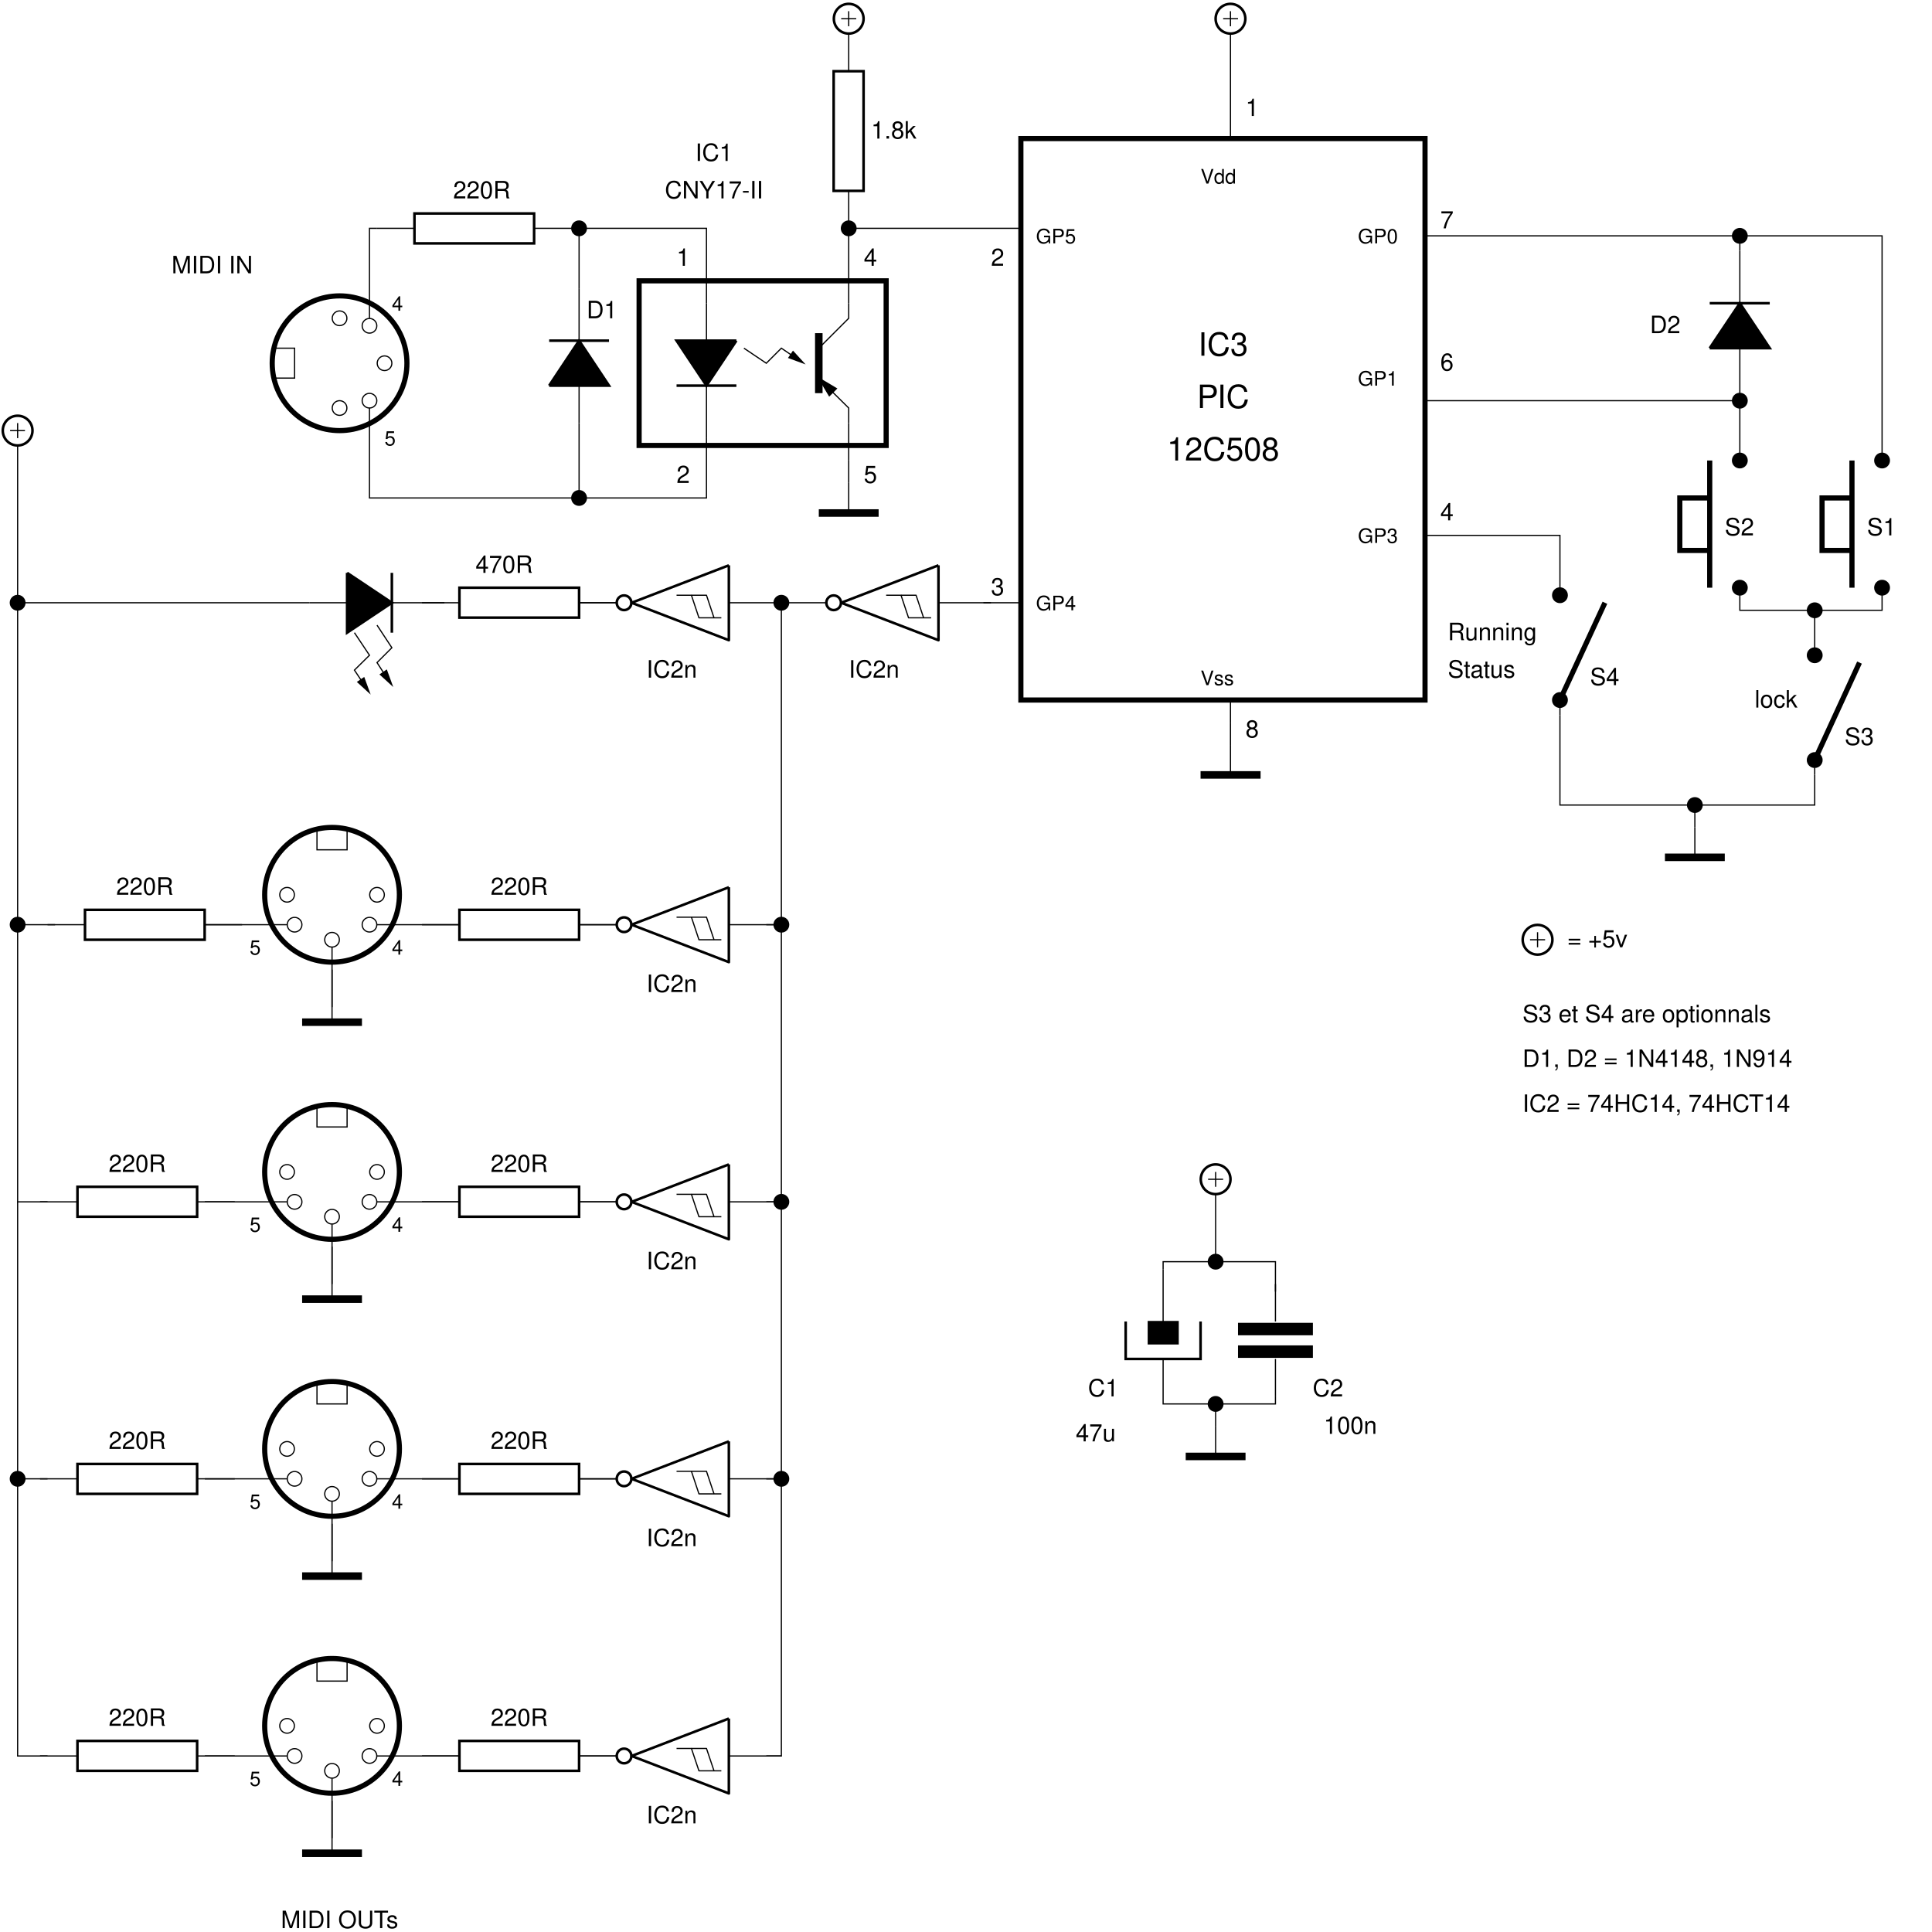
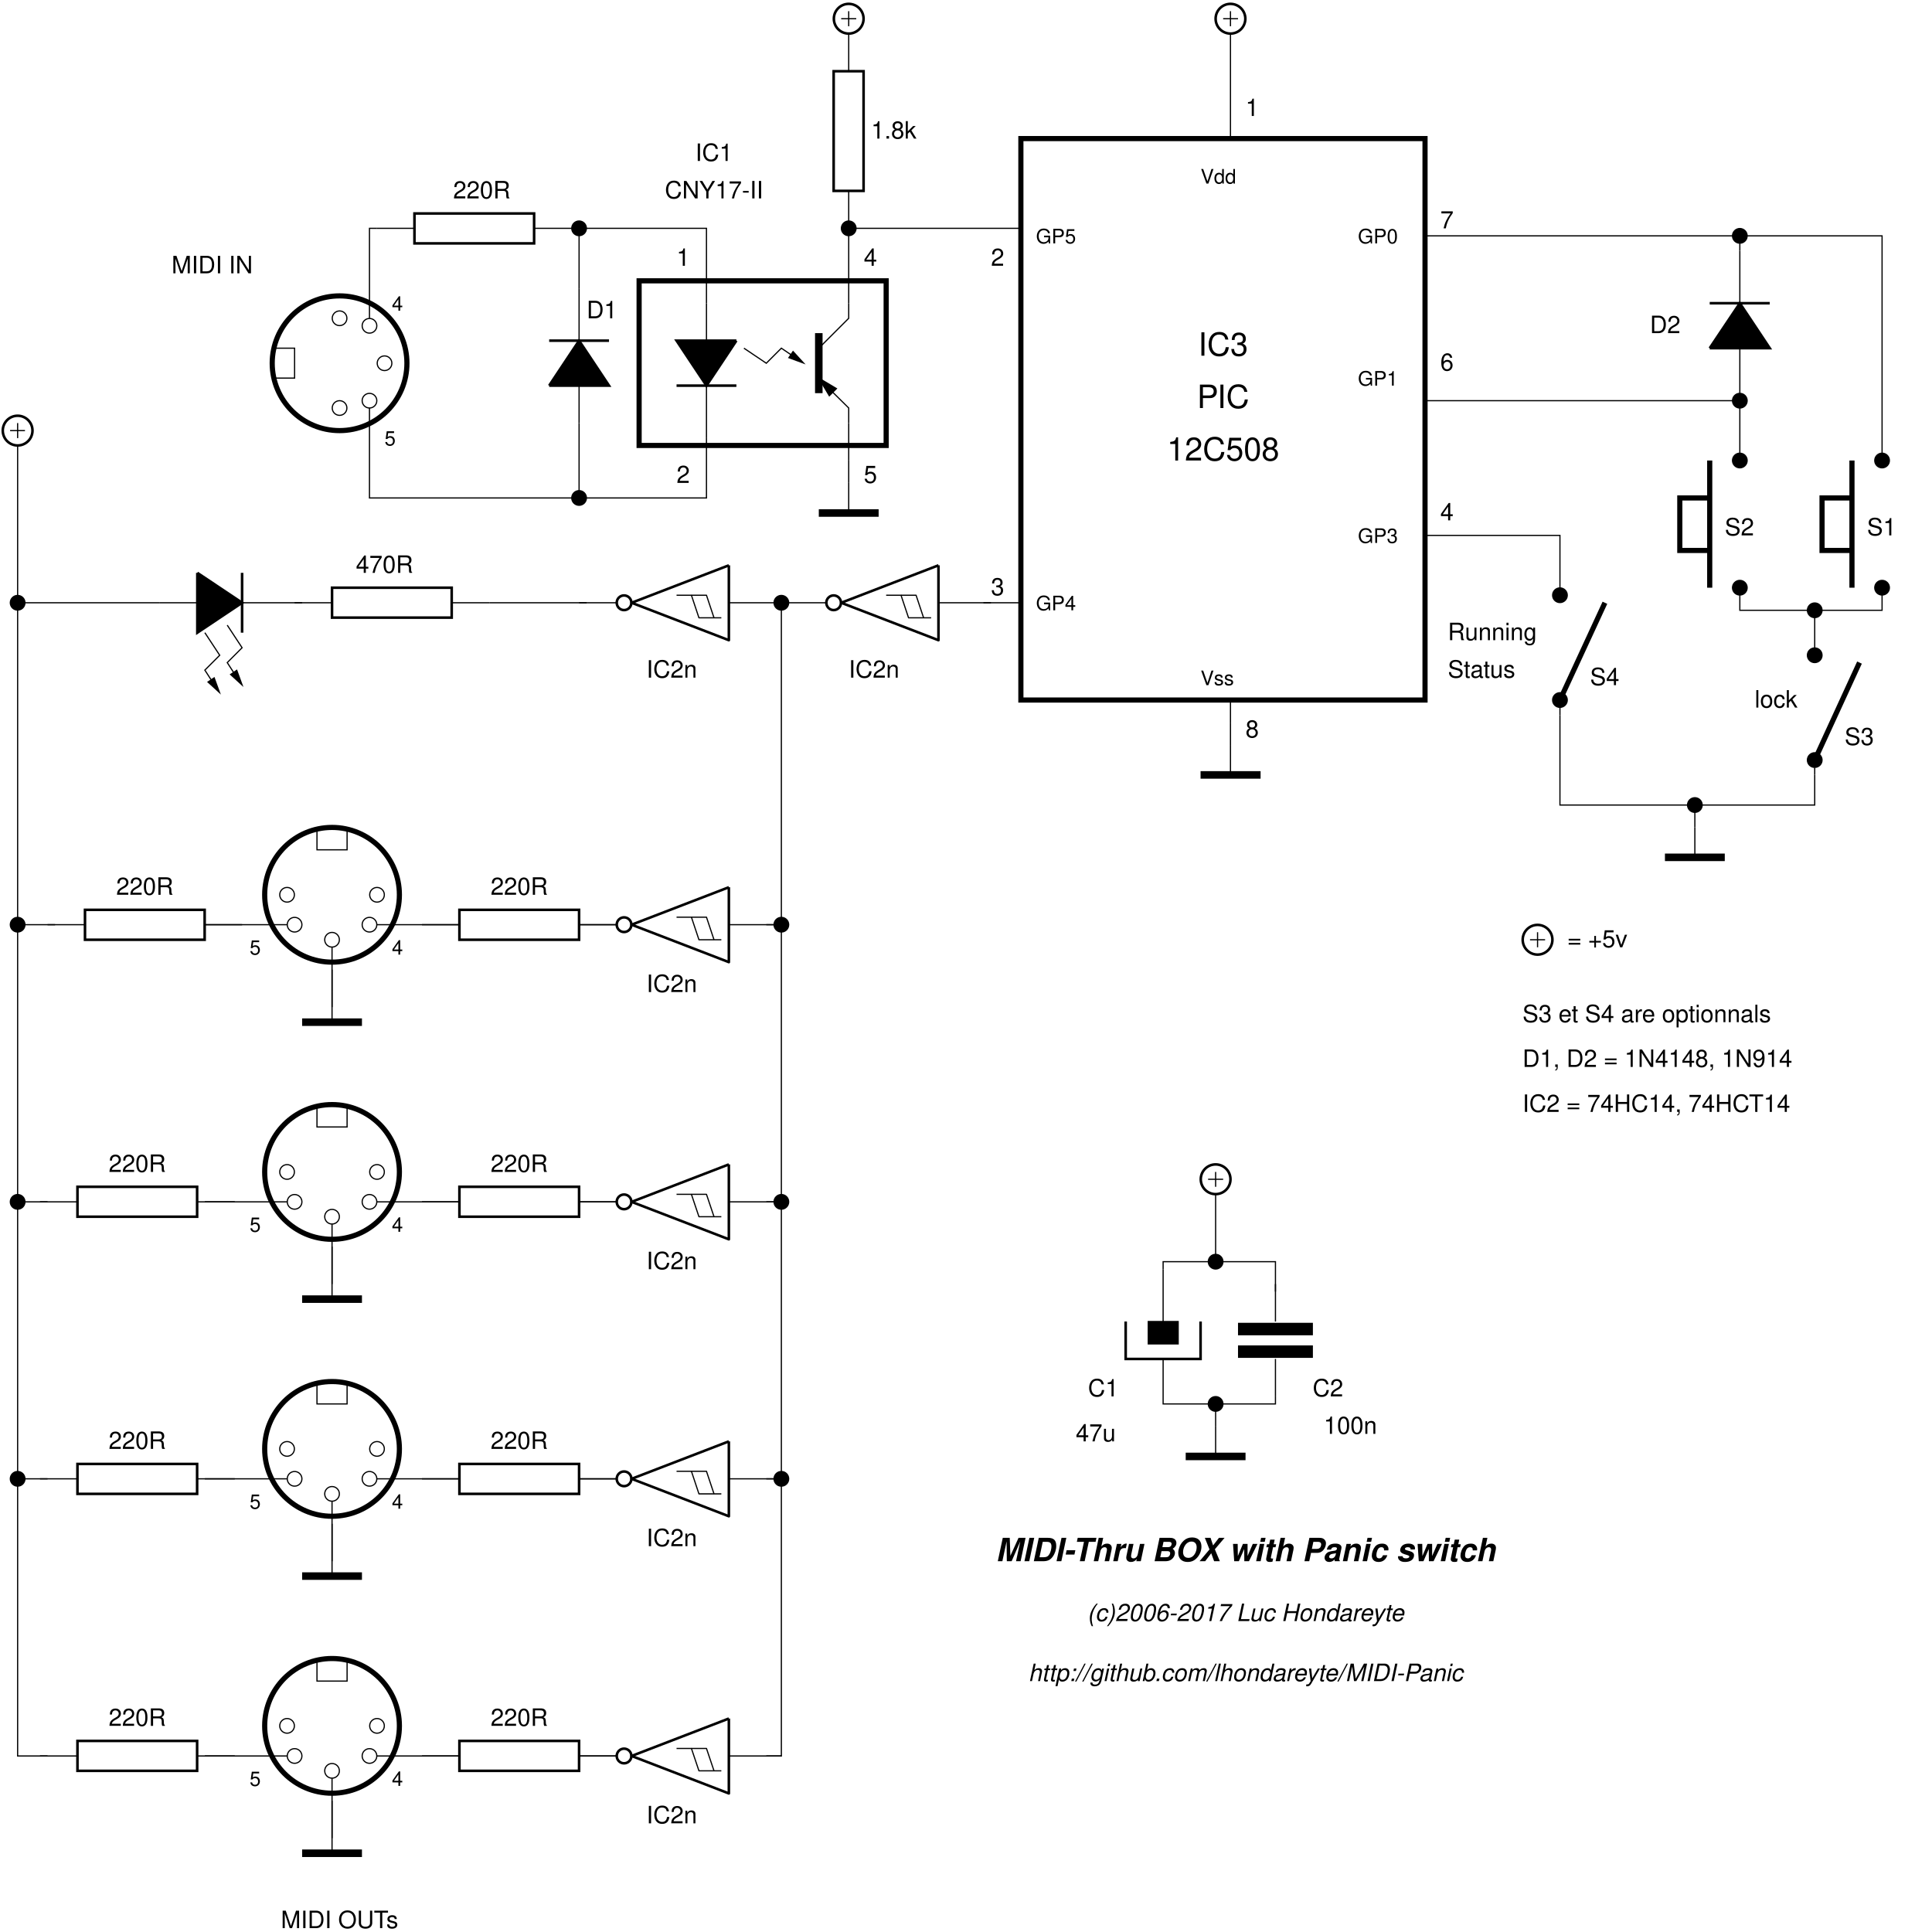
<svg xmlns="http://www.w3.org/2000/svg" width="8.1in" height="8.1in" viewBox="440 2029 9752 9737">
  <g style="stroke-width:.025in; fill:none">
-     <text xml:space="preserve" x="7256" y="9259" fill="#000000" font-family="Helvetica" font-style="normal" font-weight="normal" font-size="121" text-anchor="middle">100n</text>
+     <text xml:space="preserve" x="6727" y="10507" fill="#000000" font-family="Helvetica" font-style="italic" font-weight="normal" font-size="121" text-anchor="middle">http://github.com/lhondareyte/MIDI-Panic</text>
    <polyline points="6500,5933 6803,5933 " style="stroke:#000000;stroke-width:38; stroke-linejoin:miter; stroke-linecap:butt; " />
    <polyline points="6651,5669 6651,5782 " style="stroke:#000000;stroke-width:6; stroke-linejoin:miter; stroke-linecap:butt; " />
    <circle cx="9222" cy="4044" r="37" style="fill:#000000;stroke:#000000;stroke-width:6;" />
    <circle cx="9222" cy="3212" r="37" style="fill:#000000;stroke:#000000;stroke-width:6;" />
    <circle cx="9600" cy="5102" r="37" style="fill:#000000;stroke:#000000;stroke-width:6;" />
    <circle cx="8314" cy="5555" r="37" style="fill:#000000;stroke:#000000;stroke-width:6;" />
    <circle cx="8314" cy="5026" r="37" style="fill:#000000;stroke:#000000;stroke-width:6;" />
    <text xml:space="preserve" x="7748" y="5442" fill="#000000" font-family="Helvetica" font-style="normal" font-weight="normal" font-size="121" text-anchor="start">Status</text>
    <text xml:space="preserve" x="7748" y="5253" fill="#000000" font-family="Helvetica" font-style="normal" font-weight="normal" font-size="121" text-anchor="start">Running</text>
    <polyline points="8995,6349 8995,6198 " style="stroke:#000000;stroke-width:6; stroke-linejoin:miter; stroke-linecap:butt; " />
    <polyline points="8844,6349 9146,6349 " style="stroke:#000000;stroke-width:38; stroke-linejoin:miter; stroke-linecap:butt; " />
    <polyline points="8995,6085 8995,6198 " style="stroke:#000000;stroke-width:6; stroke-linejoin:miter; stroke-linecap:butt; " />
    <circle cx="8995" cy="6085" r="37" style="fill:#000000;stroke:#000000;stroke-width:6;" />
    <polyline points="9222,3288 9222,3590 " style="stroke:#000000;stroke-width:6; stroke-linejoin:miter; stroke-linecap:butt; " />
    <polyline points="9222,3666 9222,3968 " style="stroke:#000000;stroke-width:6; stroke-linejoin:miter; stroke-linecap:butt; " />
    <polyline points="9070,3552 9373,3552 " style="stroke:#000000;stroke-width:13; stroke-linejoin:miter; stroke-linecap:butt; " />
    <polyline points="9070,3779 9373,3779 9222,3552 9070,3779 " style="stroke:#000000;stroke-width:13; stroke-linejoin:miter; stroke-linecap:butt; fill:#000000; " />
    <circle cx="9222" cy="4346" r="37" style="fill:#000000;stroke:#000000;stroke-width:6;" />
    <circle cx="9222" cy="4988" r="37" style="fill:#000000;stroke:#000000;stroke-width:6;" />
    <circle cx="9940" cy="4988" r="37" style="fill:#000000;stroke:#000000;stroke-width:6;" />
    <circle cx="9940" cy="4346" r="37" style="fill:#000000;stroke:#000000;stroke-width:6;" />
    <circle cx="9600" cy="5858" r="37" style="fill:#000000;stroke:#000000;stroke-width:6;" />
    <circle cx="9600" cy="5329" r="37" style="fill:#000000;stroke:#000000;stroke-width:6;" />
    <circle cx="6651" cy="2116" r="75" style="stroke:#000000;stroke-width:13;" />
    <polyline points="6614,2116 6689,2116 " style="stroke:#000000;stroke-width:6; stroke-linejoin:miter; stroke-linecap:butt; " />
    <polyline points="6651,2154 6651,2078 " style="stroke:#000000;stroke-width:6; stroke-linejoin:miter; stroke-linecap:butt; " />
    <circle cx="4384" cy="5064" r="37" style="fill:#000000;stroke:#000000;stroke-width:6;" />
    <circle cx="8201" cy="6765" r="75" style="stroke:#000000;stroke-width:13;" />
    <polyline points="8163,6765 8239,6765 " style="stroke:#000000;stroke-width:6; stroke-linejoin:miter; stroke-linecap:butt; " />
    <polyline points="8201,6803 8201,6727 " style="stroke:#000000;stroke-width:6; stroke-linejoin:miter; stroke-linecap:butt; " />
    <text xml:space="preserve" x="8352" y="6803" fill="#000000" font-family="Helvetica" font-style="normal" font-weight="normal" font-size="121" text-anchor="start">= +5v</text>
    <circle cx="4648" cy="5064" r="37" style="stroke:#000000;stroke-width:13;" />
    <polyline points="5177,5064 5442,5064 " style="stroke:#000000;stroke-width:6; stroke-linejoin:miter; stroke-linecap:butt; " />
    <polyline points="5177,4875 5177,5253 4686,5064 5177,4875 " style="stroke:#000000;stroke-width:13; stroke-linejoin:round; stroke-linecap:butt; " />
    <polyline points="4611,5064 4422,5064 " style="stroke:#000000;stroke-width:6; stroke-linejoin:miter; stroke-linecap:butt; " />
    <polyline points="5140,5140 5026,5140 4988,5026 4913,5026 " style="stroke:#000000;stroke-width:6; stroke-linejoin:round; stroke-linecap:butt; " />
    <polyline points="5102,5140 5064,5026 4988,5026 " style="stroke:#000000;stroke-width:6; stroke-linejoin:round; stroke-linecap:butt; " />
-     <polyline points="2683,5064 2381,5064 " style="stroke:#000000;stroke-width:6; stroke-linejoin:miter; stroke-linecap:butt; " />
-     <polyline points="2305,5064 2003,5064 " style="stroke:#000000;stroke-width:6; stroke-linejoin:miter; stroke-linecap:butt; " />
-     <polyline points="2418,4913 2418,5215 " style="stroke:#000000;stroke-width:13; stroke-linejoin:miter; stroke-linecap:butt; " />
-     <polyline points="2192,4913 2192,5215 2418,5064 2192,4913 " style="stroke:#000000;stroke-width:13; stroke-linejoin:miter; stroke-linecap:butt; fill:#000000; " />
-     <polyline points="2343,5177 2418,5291 2343,5366 2376,5417 " style="stroke:#000000;stroke-width:6; stroke-linejoin:miter; stroke-linecap:butt; " />
-     <polygon points="2360 5426 2418 5479 2391 5405 2360 5426  " style="stroke:#000000;stroke-width:6;stroke-miterlimit:8; fill:#000000;" />
-     <polyline points="2229,5215 2305,5329 2229,5404 2263,5455 " style="stroke:#000000;stroke-width:6; stroke-linejoin:miter; stroke-linecap:butt; " />
-     <polygon points="2246 5464 2304 5517 2277 5443 2246 5464  " style="stroke:#000000;stroke-width:6;stroke-miterlimit:8; fill:#000000;" />
    <circle cx="3590" cy="5064" r="37" style="stroke:#000000;stroke-width:13;" />
    <polyline points="4119,5064 4384,5064 " style="stroke:#000000;stroke-width:6; stroke-linejoin:miter; stroke-linecap:butt; " />
    <polyline points="4119,4875 4119,5253 3628,5064 4119,4875 " style="stroke:#000000;stroke-width:13; stroke-linejoin:round; stroke-linecap:butt; " />
    <polyline points="3552,5064 3363,5064 " style="stroke:#000000;stroke-width:6; stroke-linejoin:miter; stroke-linecap:butt; " />
    <polyline points="4081,5140 3968,5140 3930,5026 3855,5026 " style="stroke:#000000;stroke-width:6; stroke-linejoin:round; stroke-linecap:butt; " />
    <polyline points="4044,5140 4006,5026 3930,5026 " style="stroke:#000000;stroke-width:6; stroke-linejoin:round; stroke-linecap:butt; " />
-     <rect x="2759" y="4988" width="604" height="151" rx="0" style="stroke:#000000;stroke-width:13; stroke-linejoin:miter; stroke-linecap:butt; " />
-     <polyline points="2759,5064 2570,5064 " style="stroke:#000000;stroke-width:6; stroke-linejoin:miter; stroke-linecap:butt; " />
-     <polyline points="3552,5064 3363,5064 " style="stroke:#000000;stroke-width:6; stroke-linejoin:miter; stroke-linecap:butt; " />
    <rect x="2759" y="6614" width="604" height="151" rx="0" style="stroke:#000000;stroke-width:13; stroke-linejoin:miter; stroke-linecap:butt; " />
    <polyline points="2759,6689 2570,6689 " style="stroke:#000000;stroke-width:6; stroke-linejoin:miter; stroke-linecap:butt; " />
    <polyline points="3552,6689 3363,6689 " style="stroke:#000000;stroke-width:6; stroke-linejoin:miter; stroke-linecap:butt; " />
    <text xml:space="preserve" x="3061" y="6538" fill="#000000" font-family="Helvetica" font-style="normal" font-weight="normal" font-size="121" text-anchor="middle">220R</text>
    <circle cx="2116" cy="6538" r="340" style="stroke:#000000;stroke-width:26;" />
    <circle cx="2116" cy="6765" r="37" style="stroke:#000000;stroke-width:6;" />
    <circle cx="1889" cy="6538" r="37" style="stroke:#000000;stroke-width:6;" />
    <circle cx="2343" cy="6538" r="37" style="stroke:#000000;stroke-width:6;" />
    <circle cx="2305" cy="6689" r="37" style="stroke:#000000;stroke-width:6;" />
    <circle cx="1927" cy="6689" r="37" style="stroke:#000000;stroke-width:6;" />
    <polyline points="2192,6198 2192,6311 2040,6311 2040,6198 " style="stroke:#000000;stroke-width:6; stroke-linejoin:miter; stroke-linecap:butt; " />
    <polyline points="1889,6689 1474,6689 " style="stroke:#000000;stroke-width:6; stroke-linejoin:miter; stroke-linecap:butt; " />
    <polyline points="2116,7105 2116,6803 " style="stroke:#000000;stroke-width:6; stroke-linejoin:miter; stroke-linecap:butt; " />
    <polyline points="2759,6689 2343,6689 " style="stroke:#000000;stroke-width:6; stroke-linejoin:miter; stroke-linecap:butt; " />
    <text xml:space="preserve" x="2418" y="6840" fill="#000000" font-family="Helvetica" font-style="normal" font-weight="normal" font-size="101" text-anchor="start">4</text>
    <text xml:space="preserve" x="1700" y="6840" fill="#000000" font-family="Helvetica" font-style="normal" font-weight="normal" font-size="101" text-anchor="start">5</text>
    <circle cx="3590" cy="6689" r="37" style="stroke:#000000;stroke-width:13;" />
    <polyline points="4119,6689 4384,6689 " style="stroke:#000000;stroke-width:6; stroke-linejoin:miter; stroke-linecap:butt; " />
    <polyline points="4119,6500 4119,6878 3628,6689 4119,6500 " style="stroke:#000000;stroke-width:13; stroke-linejoin:round; stroke-linecap:butt; " />
    <polyline points="3552,6689 3363,6689 " style="stroke:#000000;stroke-width:6; stroke-linejoin:miter; stroke-linecap:butt; " />
    <polyline points="4081,6765 3968,6765 3930,6651 3855,6651 " style="stroke:#000000;stroke-width:6; stroke-linejoin:round; stroke-linecap:butt; " />
    <polyline points="4044,6765 4006,6651 3930,6651 " style="stroke:#000000;stroke-width:6; stroke-linejoin:round; stroke-linecap:butt; " />
    <polyline points="2116,7181 2116,7029 " style="stroke:#000000;stroke-width:6; stroke-linejoin:miter; stroke-linecap:butt; " />
    <polyline points="1965,7181 2267,7181 " style="stroke:#000000;stroke-width:38; stroke-linejoin:miter; stroke-linecap:butt; " />
    <polyline points="2116,6916 2116,7029 " style="stroke:#000000;stroke-width:6; stroke-linejoin:miter; stroke-linecap:butt; " />
    <rect x="2759" y="8012" width="604" height="151" rx="0" style="stroke:#000000;stroke-width:13; stroke-linejoin:miter; stroke-linecap:butt; " />
    <polyline points="2759,8088 2570,8088 " style="stroke:#000000;stroke-width:6; stroke-linejoin:miter; stroke-linecap:butt; " />
    <polyline points="3552,8088 3363,8088 " style="stroke:#000000;stroke-width:6; stroke-linejoin:miter; stroke-linecap:butt; " />
    <text xml:space="preserve" x="3061" y="7937" fill="#000000" font-family="Helvetica" font-style="normal" font-weight="normal" font-size="121" text-anchor="middle">220R</text>
    <circle cx="2116" cy="7937" r="340" style="stroke:#000000;stroke-width:26;" />
    <circle cx="2116" cy="8163" r="37" style="stroke:#000000;stroke-width:6;" />
    <circle cx="1889" cy="7937" r="37" style="stroke:#000000;stroke-width:6;" />
    <circle cx="2343" cy="7937" r="37" style="stroke:#000000;stroke-width:6;" />
    <circle cx="2305" cy="8088" r="37" style="stroke:#000000;stroke-width:6;" />
    <circle cx="1927" cy="8088" r="37" style="stroke:#000000;stroke-width:6;" />
    <polyline points="2192,7596 2192,7710 2040,7710 2040,7596 " style="stroke:#000000;stroke-width:6; stroke-linejoin:miter; stroke-linecap:butt; " />
    <polyline points="1889,8088 1474,8088 " style="stroke:#000000;stroke-width:6; stroke-linejoin:miter; stroke-linecap:butt; " />
    <polyline points="2116,8503 2116,8201 " style="stroke:#000000;stroke-width:6; stroke-linejoin:miter; stroke-linecap:butt; " />
    <polyline points="2759,8088 2343,8088 " style="stroke:#000000;stroke-width:6; stroke-linejoin:miter; stroke-linecap:butt; " />
    <text xml:space="preserve" x="2418" y="8239" fill="#000000" font-family="Helvetica" font-style="normal" font-weight="normal" font-size="101" text-anchor="start">4</text>
    <text xml:space="preserve" x="1700" y="8239" fill="#000000" font-family="Helvetica" font-style="normal" font-weight="normal" font-size="101" text-anchor="start">5</text>
    <circle cx="3590" cy="8088" r="37" style="stroke:#000000;stroke-width:13;" />
    <polyline points="4119,8088 4384,8088 " style="stroke:#000000;stroke-width:6; stroke-linejoin:miter; stroke-linecap:butt; " />
    <polyline points="4119,7899 4119,8277 3628,8088 4119,7899 " style="stroke:#000000;stroke-width:13; stroke-linejoin:round; stroke-linecap:butt; " />
    <polyline points="3552,8088 3363,8088 " style="stroke:#000000;stroke-width:6; stroke-linejoin:miter; stroke-linecap:butt; " />
    <polyline points="4081,8163 3968,8163 3930,8050 3855,8050 " style="stroke:#000000;stroke-width:6; stroke-linejoin:round; stroke-linecap:butt; " />
    <polyline points="4044,8163 4006,8050 3930,8050 " style="stroke:#000000;stroke-width:6; stroke-linejoin:round; stroke-linecap:butt; " />
    <polyline points="2116,8579 2116,8428 " style="stroke:#000000;stroke-width:6; stroke-linejoin:miter; stroke-linecap:butt; " />
    <polyline points="1965,8579 2267,8579 " style="stroke:#000000;stroke-width:38; stroke-linejoin:miter; stroke-linecap:butt; " />
    <polyline points="2116,8314 2116,8428 " style="stroke:#000000;stroke-width:6; stroke-linejoin:miter; stroke-linecap:butt; " />
    <rect x="2759" y="9411" width="604" height="151" rx="0" style="stroke:#000000;stroke-width:13; stroke-linejoin:miter; stroke-linecap:butt; " />
    <polyline points="2759,9486 2570,9486 " style="stroke:#000000;stroke-width:6; stroke-linejoin:miter; stroke-linecap:butt; " />
    <polyline points="3552,9486 3363,9486 " style="stroke:#000000;stroke-width:6; stroke-linejoin:miter; stroke-linecap:butt; " />
    <text xml:space="preserve" x="3061" y="9335" fill="#000000" font-family="Helvetica" font-style="normal" font-weight="normal" font-size="121" text-anchor="middle">220R</text>
    <circle cx="2116" cy="9335" r="340" style="stroke:#000000;stroke-width:26;" />
    <circle cx="2116" cy="9562" r="37" style="stroke:#000000;stroke-width:6;" />
    <circle cx="1889" cy="9335" r="37" style="stroke:#000000;stroke-width:6;" />
    <circle cx="2343" cy="9335" r="37" style="stroke:#000000;stroke-width:6;" />
    <circle cx="2305" cy="9486" r="37" style="stroke:#000000;stroke-width:6;" />
    <circle cx="1927" cy="9486" r="37" style="stroke:#000000;stroke-width:6;" />
    <polyline points="2192,8995 2192,9108 2040,9108 2040,8995 " style="stroke:#000000;stroke-width:6; stroke-linejoin:miter; stroke-linecap:butt; " />
    <polyline points="1889,9486 1474,9486 " style="stroke:#000000;stroke-width:6; stroke-linejoin:miter; stroke-linecap:butt; " />
    <polyline points="2116,9902 2116,9600 " style="stroke:#000000;stroke-width:6; stroke-linejoin:miter; stroke-linecap:butt; " />
    <polyline points="2759,9486 2343,9486 " style="stroke:#000000;stroke-width:6; stroke-linejoin:miter; stroke-linecap:butt; " />
    <text xml:space="preserve" x="2418" y="9637" fill="#000000" font-family="Helvetica" font-style="normal" font-weight="normal" font-size="101" text-anchor="start">4</text>
    <text xml:space="preserve" x="1700" y="9637" fill="#000000" font-family="Helvetica" font-style="normal" font-weight="normal" font-size="101" text-anchor="start">5</text>
    <circle cx="3590" cy="9486" r="37" style="stroke:#000000;stroke-width:13;" />
    <polyline points="4119,9486 4384,9486 " style="stroke:#000000;stroke-width:6; stroke-linejoin:miter; stroke-linecap:butt; " />
    <polyline points="4119,9297 4119,9675 3628,9486 4119,9297 " style="stroke:#000000;stroke-width:13; stroke-linejoin:round; stroke-linecap:butt; " />
    <polyline points="3552,9486 3363,9486 " style="stroke:#000000;stroke-width:6; stroke-linejoin:miter; stroke-linecap:butt; " />
    <polyline points="4081,9562 3968,9562 3930,9448 3855,9448 " style="stroke:#000000;stroke-width:6; stroke-linejoin:round; stroke-linecap:butt; " />
    <polyline points="4044,9562 4006,9448 3930,9448 " style="stroke:#000000;stroke-width:6; stroke-linejoin:round; stroke-linecap:butt; " />
    <polyline points="2116,9977 2116,9826 " style="stroke:#000000;stroke-width:6; stroke-linejoin:miter; stroke-linecap:butt; " />
    <polyline points="1965,9977 2267,9977 " style="stroke:#000000;stroke-width:38; stroke-linejoin:miter; stroke-linecap:butt; " />
    <polyline points="2116,9713 2116,9826 " style="stroke:#000000;stroke-width:6; stroke-linejoin:miter; stroke-linecap:butt; " />
    <rect x="2759" y="10809" width="604" height="151" rx="0" style="stroke:#000000;stroke-width:13; stroke-linejoin:miter; stroke-linecap:butt; " />
    <polyline points="2759,10885 2570,10885 " style="stroke:#000000;stroke-width:6; stroke-linejoin:miter; stroke-linecap:butt; " />
    <polyline points="3552,10885 3363,10885 " style="stroke:#000000;stroke-width:6; stroke-linejoin:miter; stroke-linecap:butt; " />
    <text xml:space="preserve" x="3061" y="10733" fill="#000000" font-family="Helvetica" font-style="normal" font-weight="normal" font-size="121" text-anchor="middle">220R</text>
    <circle cx="2116" cy="10733" r="340" style="stroke:#000000;stroke-width:26;" />
    <circle cx="2116" cy="10960" r="37" style="stroke:#000000;stroke-width:6;" />
    <circle cx="1889" cy="10733" r="37" style="stroke:#000000;stroke-width:6;" />
    <circle cx="2343" cy="10733" r="37" style="stroke:#000000;stroke-width:6;" />
    <circle cx="2305" cy="10885" r="37" style="stroke:#000000;stroke-width:6;" />
    <circle cx="1927" cy="10885" r="37" style="stroke:#000000;stroke-width:6;" />
    <polyline points="2192,10393 2192,10507 2040,10507 2040,10393 " style="stroke:#000000;stroke-width:6; stroke-linejoin:miter; stroke-linecap:butt; " />
    <polyline points="1889,10885 1474,10885 " style="stroke:#000000;stroke-width:6; stroke-linejoin:miter; stroke-linecap:butt; " />
    <polyline points="2116,11300 2116,10998 " style="stroke:#000000;stroke-width:6; stroke-linejoin:miter; stroke-linecap:butt; " />
    <polyline points="2759,10885 2343,10885 " style="stroke:#000000;stroke-width:6; stroke-linejoin:miter; stroke-linecap:butt; " />
    <text xml:space="preserve" x="2418" y="11036" fill="#000000" font-family="Helvetica" font-style="normal" font-weight="normal" font-size="101" text-anchor="start">4</text>
    <text xml:space="preserve" x="1700" y="11036" fill="#000000" font-family="Helvetica" font-style="normal" font-weight="normal" font-size="101" text-anchor="start">5</text>
    <circle cx="3590" cy="10885" r="37" style="stroke:#000000;stroke-width:13;" />
    <polyline points="4119,10885 4384,10885 " style="stroke:#000000;stroke-width:6; stroke-linejoin:miter; stroke-linecap:butt; " />
    <polyline points="4119,10696 4119,11074 3628,10885 4119,10696 " style="stroke:#000000;stroke-width:13; stroke-linejoin:round; stroke-linecap:butt; " />
    <polyline points="3552,10885 3363,10885 " style="stroke:#000000;stroke-width:6; stroke-linejoin:miter; stroke-linecap:butt; " />
    <polyline points="4081,10960 3968,10960 3930,10847 3855,10847 " style="stroke:#000000;stroke-width:6; stroke-linejoin:round; stroke-linecap:butt; " />
    <polyline points="4044,10960 4006,10847 3930,10847 " style="stroke:#000000;stroke-width:6; stroke-linejoin:round; stroke-linecap:butt; " />
    <polyline points="2116,11376 2116,11225 " style="stroke:#000000;stroke-width:6; stroke-linejoin:miter; stroke-linecap:butt; " />
    <polyline points="1965,11376 2267,11376 " style="stroke:#000000;stroke-width:38; stroke-linejoin:miter; stroke-linecap:butt; " />
    <polyline points="2116,11111 2116,11225 " style="stroke:#000000;stroke-width:6; stroke-linejoin:miter; stroke-linecap:butt; " />
    <circle cx="4384" cy="6689" r="37" style="fill:#000000;stroke:#000000;stroke-width:6;" />
    <circle cx="4384" cy="8088" r="37" style="fill:#000000;stroke:#000000;stroke-width:6;" />
    <circle cx="4384" cy="9486" r="37" style="fill:#000000;stroke:#000000;stroke-width:6;" />
    <rect x="831" y="10809" width="604" height="151" rx="0" style="stroke:#000000;stroke-width:13; stroke-linejoin:miter; stroke-linecap:butt; " />
    <polyline points="831,10885 642,10885 " style="stroke:#000000;stroke-width:6; stroke-linejoin:miter; stroke-linecap:butt; " />
    <polyline points="1625,10885 1436,10885 " style="stroke:#000000;stroke-width:6; stroke-linejoin:miter; stroke-linecap:butt; " />
    <text xml:space="preserve" x="1133" y="10733" fill="#000000" font-family="Helvetica" font-style="normal" font-weight="normal" font-size="121" text-anchor="middle">220R</text>
    <rect x="831" y="9411" width="604" height="151" rx="0" style="stroke:#000000;stroke-width:13; stroke-linejoin:miter; stroke-linecap:butt; " />
    <polyline points="831,9486 642,9486 " style="stroke:#000000;stroke-width:6; stroke-linejoin:miter; stroke-linecap:butt; " />
    <polyline points="1625,9486 1436,9486 " style="stroke:#000000;stroke-width:6; stroke-linejoin:miter; stroke-linecap:butt; " />
    <text xml:space="preserve" x="1133" y="9335" fill="#000000" font-family="Helvetica" font-style="normal" font-weight="normal" font-size="121" text-anchor="middle">220R</text>
    <circle cx="529" cy="9486" r="37" style="fill:#000000;stroke:#000000;stroke-width:6;" />
    <rect x="831" y="8012" width="604" height="151" rx="0" style="stroke:#000000;stroke-width:13; stroke-linejoin:miter; stroke-linecap:butt; " />
    <polyline points="831,8088 642,8088 " style="stroke:#000000;stroke-width:6; stroke-linejoin:miter; stroke-linecap:butt; " />
    <polyline points="1625,8088 1436,8088 " style="stroke:#000000;stroke-width:6; stroke-linejoin:miter; stroke-linecap:butt; " />
    <text xml:space="preserve" x="1133" y="7937" fill="#000000" font-family="Helvetica" font-style="normal" font-weight="normal" font-size="121" text-anchor="middle">220R</text>
    <rect x="869" y="6614" width="604" height="151" rx="0" style="stroke:#000000;stroke-width:13; stroke-linejoin:miter; stroke-linecap:butt; " />
    <polyline points="869,6689 680,6689 " style="stroke:#000000;stroke-width:6; stroke-linejoin:miter; stroke-linecap:butt; " />
    <polyline points="1662,6689 1474,6689 " style="stroke:#000000;stroke-width:6; stroke-linejoin:miter; stroke-linecap:butt; " />
    <text xml:space="preserve" x="1171" y="6538" fill="#000000" font-family="Helvetica" font-style="normal" font-weight="normal" font-size="121" text-anchor="middle">220R</text>
    <circle cx="529" cy="6689" r="37" style="fill:#000000;stroke:#000000;stroke-width:6;" />
    <circle cx="529" cy="5064" r="37" style="fill:#000000;stroke:#000000;stroke-width:6;" />
    <circle cx="529" cy="4195" r="75" style="stroke:#000000;stroke-width:13;" />
    <polyline points="491,4195 566,4195 " style="stroke:#000000;stroke-width:6; stroke-linejoin:miter; stroke-linecap:butt; " />
    <polyline points="529,4233 529,4157 " style="stroke:#000000;stroke-width:6; stroke-linejoin:miter; stroke-linecap:butt; " />
    <polyline points="6576,9373 6576,9222 " style="stroke:#000000;stroke-width:6; stroke-linejoin:miter; stroke-linecap:butt; " />
    <polyline points="6425,9373 6727,9373 " style="stroke:#000000;stroke-width:38; stroke-linejoin:miter; stroke-linecap:butt; " />
    <polyline points="6576,9108 6576,9222 " style="stroke:#000000;stroke-width:6; stroke-linejoin:miter; stroke-linecap:butt; " />
    <polyline points="6689,8844 7067,8844 " style="stroke:#000000;stroke-width:63; stroke-linejoin:miter; stroke-linecap:butt; " />
    <polyline points="6689,8730 7067,8730 " style="stroke:#000000;stroke-width:63; stroke-linejoin:miter; stroke-linecap:butt; " />
    <polyline points="6878,8692 6878,8503 " style="stroke:#000000;stroke-width:6; stroke-linejoin:miter; stroke-linecap:butt; " />
    <polyline points="6878,8881 6878,9070 " style="stroke:#000000;stroke-width:6; stroke-linejoin:miter; stroke-linecap:butt; " />
    <polyline points="6122,8692 6122,8881 6500,8881 6500,8692 " style="stroke:#000000;stroke-width:13; stroke-linejoin:miter; stroke-linecap:butt; " />
    <rect x="6236" y="8692" width="151" height="113" rx="0" style="stroke:#000000;stroke-width:6; stroke-linejoin:miter; stroke-linecap:butt; fill:#000000; " />
    <circle cx="6576" cy="9108" r="37" style="fill:#000000;stroke:#000000;stroke-width:6;" />
    <circle cx="6576" cy="8390" r="37" style="fill:#000000;stroke:#000000;stroke-width:6;" />
    <circle cx="6576" cy="7974" r="75" style="stroke:#000000;stroke-width:13;" />
    <polyline points="6538,7974 6614,7974 " style="stroke:#000000;stroke-width:6; stroke-linejoin:miter; stroke-linecap:butt; " />
    <polyline points="6576,8012 6576,7937 " style="stroke:#000000;stroke-width:6; stroke-linejoin:miter; stroke-linecap:butt; " />
    <polyline points="4195,3779 4308,3855 4384,3779 4434,3813 " style="stroke:#000000;stroke-width:6; stroke-linejoin:miter; stroke-linecap:butt; " />
    <polygon points="4422 3827 4496 3854 4443 3796 4422 3827  " style="stroke:#000000;stroke-width:6;stroke-miterlimit:8; fill:#000000;" />
    <polyline points="4644,4002 4724,4081 4724,4157 " style="stroke:#000000;stroke-width:6; stroke-linejoin:miter; stroke-linecap:butt; " />
    <polygon points="4662 3983 4573 3930 4626 4019 4662 3983  " style="stroke:#000000;stroke-width:6;stroke-miterlimit:8; fill:#000000;" />
    <polyline points="4724,4270 4724,4157 " style="stroke:#000000;stroke-width:6; stroke-linejoin:miter; stroke-linecap:butt; " />
    <polyline points="4573,3968 4573,4006 " style="stroke:#000000;stroke-width:38; stroke-linejoin:miter; stroke-linecap:butt; " />
    <polyline points="4573,3703 4573,3968 " style="stroke:#000000;stroke-width:38; stroke-linejoin:miter; stroke-linecap:butt; " />
    <polyline points="4573,3779 4724,3628 4724,3552 " style="stroke:#000000;stroke-width:6; stroke-linejoin:miter; stroke-linecap:butt; " />
    <polyline points="4724,3439 4724,3552 " style="stroke:#000000;stroke-width:6; stroke-linejoin:miter; stroke-linecap:butt; " />
    <polyline points="4006,4233 4006,3930 " style="stroke:#000000;stroke-width:6; stroke-linejoin:miter; stroke-linecap:butt; " />
    <polyline points="4006,3855 4006,3552 " style="stroke:#000000;stroke-width:6; stroke-linejoin:miter; stroke-linecap:butt; " />
    <polyline points="4157,3968 3855,3968 " style="stroke:#000000;stroke-width:13; stroke-linejoin:miter; stroke-linecap:butt; " />
    <polyline points="4157,3741 3855,3741 4006,3968 4157,3741 " style="stroke:#000000;stroke-width:13; stroke-linejoin:miter; stroke-linecap:butt; fill:#000000; " />
    <polyline points="4724,4611 4724,4459 " style="stroke:#000000;stroke-width:6; stroke-linejoin:miter; stroke-linecap:butt; " />
    <polyline points="4573,4611 4875,4611 " style="stroke:#000000;stroke-width:38; stroke-linejoin:miter; stroke-linecap:butt; " />
    <polyline points="4724,4346 4724,4459 " style="stroke:#000000;stroke-width:6; stroke-linejoin:miter; stroke-linecap:butt; " />
    <rect x="4648" y="2381" width="151" height="604" rx="0" style="stroke:#000000;stroke-width:13; stroke-linejoin:miter; stroke-linecap:butt; " />
    <polyline points="4724,2985 4724,3174 " style="stroke:#000000;stroke-width:6; stroke-linejoin:miter; stroke-linecap:butt; " />
    <polyline points="4724,2192 4724,2381 " style="stroke:#000000;stroke-width:6; stroke-linejoin:miter; stroke-linecap:butt; " />
    <circle cx="4724" cy="3174" r="37" style="fill:#000000;stroke:#000000;stroke-width:6;" />
    <circle cx="4724" cy="2116" r="75" style="stroke:#000000;stroke-width:13;" />
    <polyline points="4686,2116 4762,2116 " style="stroke:#000000;stroke-width:6; stroke-linejoin:miter; stroke-linecap:butt; " />
    <polyline points="4724,2154 4724,2078 " style="stroke:#000000;stroke-width:6; stroke-linejoin:miter; stroke-linecap:butt; " />
    <polyline points="3363,3477 3363,3779 " style="stroke:#000000;stroke-width:6; stroke-linejoin:miter; stroke-linecap:butt; " />
    <polyline points="3363,3855 3363,4157 " style="stroke:#000000;stroke-width:6; stroke-linejoin:miter; stroke-linecap:butt; " />
    <polyline points="3212,3741 3514,3741 " style="stroke:#000000;stroke-width:13; stroke-linejoin:miter; stroke-linecap:butt; " />
    <polyline points="3212,3968 3514,3968 3363,3741 3212,3968 " style="stroke:#000000;stroke-width:13; stroke-linejoin:miter; stroke-linecap:butt; fill:#000000; " />
    <rect x="2532" y="3099" width="604" height="151" rx="0" style="stroke:#000000;stroke-width:13; stroke-linejoin:miter; stroke-linecap:butt; " />
    <polyline points="3137,3174 3325,3174 " style="stroke:#000000;stroke-width:6; stroke-linejoin:miter; stroke-linecap:butt; " />
    <polyline points="2343,3174 2532,3174 " style="stroke:#000000;stroke-width:6; stroke-linejoin:miter; stroke-linecap:butt; " />
    <circle cx="3363" cy="3174" r="37" style="fill:#000000;stroke:#000000;stroke-width:6;" />
    <circle cx="3363" cy="4535" r="37" style="fill:#000000;stroke:#000000;stroke-width:6;" />
    <circle cx="2154" cy="3855" r="340" style="stroke:#000000;stroke-width:26;" />
    <circle cx="2381" cy="3855" r="37" style="stroke:#000000;stroke-width:6;" />
    <circle cx="2154" cy="3628" r="37" style="stroke:#000000;stroke-width:6;" />
    <circle cx="2154" cy="4081" r="37" style="stroke:#000000;stroke-width:6;" />
    <circle cx="2305" cy="4044" r="37" style="stroke:#000000;stroke-width:6;" />
    <circle cx="2305" cy="3666" r="37" style="stroke:#000000;stroke-width:6;" />
    <polyline points="1814,3930 1927,3930 1927,3779 1814,3779 " style="stroke:#000000;stroke-width:6; stroke-linejoin:miter; stroke-linecap:butt; " />
    <rect x="3666" y="3439" width="1247" height="831" rx="0" style="stroke:#000000;stroke-width:26; stroke-linejoin:miter; stroke-linecap:butt; " />
    <polyline points="3325,3174 4006,3174 4006,3552 " style="stroke:#000000;stroke-width:6; stroke-linejoin:miter; stroke-linecap:butt; " />
    <polyline points="3363,3174 3363,3477 " style="stroke:#000000;stroke-width:6; stroke-linejoin:miter; stroke-linecap:butt; " />
    <polyline points="2305,3628 2305,3174 2343,3174 " style="stroke:#000000;stroke-width:6; stroke-linejoin:miter; stroke-linecap:butt; " />
    <polyline points="4006,4233 4006,4535 2305,4535 2305,4081 " style="stroke:#000000;stroke-width:6; stroke-linejoin:miter; stroke-linecap:butt; " />
    <polyline points="3363,4157 3363,4535 " style="stroke:#000000;stroke-width:6; stroke-linejoin:miter; stroke-linecap:butt; " />
    <polyline points="4724,4346 4724,4270 " style="stroke:#000000;stroke-width:6; stroke-linejoin:miter; stroke-linecap:butt; " />
    <text xml:space="preserve" x="4837" y="2721" fill="#000000" font-family="Helvetica" font-style="normal" font-weight="normal" font-size="121" text-anchor="start">1.8k</text>
    <text xml:space="preserve" x="3401" y="3628" fill="#000000" font-family="Helvetica" font-style="normal" font-weight="normal" font-size="121" text-anchor="start">D1</text>
    <text xml:space="preserve" x="4800" y="3363" fill="#000000" font-family="Helvetica" font-style="normal" font-weight="normal" font-size="121" text-anchor="start">4</text>
    <text xml:space="preserve" x="4800" y="4459" fill="#000000" font-family="Helvetica" font-style="normal" font-weight="normal" font-size="121" text-anchor="start">5</text>
    <text xml:space="preserve" x="2872" y="3023" fill="#000000" font-family="Helvetica" font-style="normal" font-weight="normal" font-size="121" text-anchor="middle">220R</text>
    <text xml:space="preserve" x="3855" y="3363" fill="#000000" font-family="Helvetica" font-style="normal" font-weight="normal" font-size="121" text-anchor="start">1</text>
    <text xml:space="preserve" x="3855" y="4459" fill="#000000" font-family="Helvetica" font-style="normal" font-weight="normal" font-size="121" text-anchor="start">2</text>
    <text xml:space="preserve" x="4044" y="3023" fill="#000000" font-family="Helvetica" font-style="normal" font-weight="normal" font-size="121" text-anchor="middle">CNY17-II</text>
    <text xml:space="preserve" x="4044" y="2834" fill="#000000" font-family="Helvetica" font-style="normal" font-weight="normal" font-size="121" text-anchor="middle">IC1</text>
    <text xml:space="preserve" x="1511" y="3401" fill="#000000" font-family="Helvetica" font-style="normal" font-weight="normal" font-size="121" text-anchor="middle">MIDI IN</text>
    <text xml:space="preserve" x="2418" y="3590" fill="#000000" font-family="Helvetica" font-style="normal" font-weight="normal" font-size="101" text-anchor="start">4</text>
    <text xml:space="preserve" x="2381" y="4270" fill="#000000" font-family="Helvetica" font-style="normal" font-weight="normal" font-size="101" text-anchor="start">5</text>
+     <circle cx="529" cy="8088" r="37" style="fill:#000000;stroke:#000000;stroke-width:6;" />
+     <polyline points="1587,5177 1662,5291 1587,5366 1620,5417 " style="stroke:#000000;stroke-width:6; stroke-linejoin:miter; stroke-linecap:butt; " />
+     <polygon points="1604 5426 1662 5479 1635 5405 1604 5426  " style="stroke:#000000;stroke-width:6;stroke-miterlimit:8; fill:#000000;" />
+     <polyline points="1474,5215 1549,5329 1474,5404 1507,5455 " style="stroke:#000000;stroke-width:6; stroke-linejoin:miter; stroke-linecap:butt; " />
+     <polygon points="1490 5464 1548 5517 1521 5443 1490 5464  " style="stroke:#000000;stroke-width:6;stroke-miterlimit:8; fill:#000000;" />
+     <polyline points="1549,5064 1247,5064 " style="stroke:#000000;stroke-width:6; stroke-linejoin:miter; stroke-linecap:butt; " />
+     <polyline points="1662,4913 1662,5215 " style="stroke:#000000;stroke-width:13; stroke-linejoin:miter; stroke-linecap:butt; " />
+     <polyline points="1436,4913 1436,5215 1662,5064 1436,4913 " style="stroke:#000000;stroke-width:13; stroke-linejoin:miter; stroke-linecap:butt; fill:#000000; " />
+     <rect x="2116" y="4988" width="604" height="151" rx="0" style="stroke:#000000;stroke-width:13; stroke-linejoin:miter; stroke-linecap:butt; " />
+     <polyline points="2116,5064 1927,5064 " style="stroke:#000000;stroke-width:6; stroke-linejoin:miter; stroke-linecap:butt; " />
+     <polyline points="2910,5064 2721,5064 " style="stroke:#000000;stroke-width:6; stroke-linejoin:miter; stroke-linecap:butt; " />
+     <text xml:space="preserve" x="2381" y="4913" fill="#000000" font-family="Helvetica" font-style="normal" font-weight="normal" font-size="121" text-anchor="middle">470R</text>
    <polyline points="6651,5669 6651,5555 " style="stroke:#000000;stroke-width:6; stroke-linejoin:miter; stroke-linecap:butt; " />
    <rect x="5593" y="2721" width="2040" height="2834" rx="0" style="stroke:#000000;stroke-width:26; stroke-linejoin:miter; stroke-linecap:butt; " />
    <polyline points="7634,3212 9940,3212 9940,4346 " style="stroke:#000000;stroke-width:6; stroke-linejoin:miter; stroke-linecap:butt; " />
    <polyline points="9222,3968 9222,4346 " style="stroke:#000000;stroke-width:6; stroke-linejoin:miter; stroke-linecap:butt; " />
    <polyline points="9222,3288 9222,3212 " style="stroke:#000000;stroke-width:6; stroke-linejoin:miter; stroke-linecap:butt; " />
    <polyline points="7634,4044 9222,4044 " style="stroke:#000000;stroke-width:6; stroke-linejoin:miter; stroke-linecap:butt; " />
    <polyline points="9222,4988 9222,5102 9940,5102 9940,4988 " style="stroke:#000000;stroke-width:6; stroke-linejoin:miter; stroke-linecap:butt; " />
    <polyline points="9600,5102 9600,5329 " style="stroke:#000000;stroke-width:6; stroke-linejoin:miter; stroke-linecap:butt; " />
    <polyline points="8314,5631 8314,6085 9600,6085 9600,5933 " style="stroke:#000000;stroke-width:6; stroke-linejoin:miter; stroke-linecap:butt; " />
    <polyline points="7634,4724 8314,4724 8314,5026 " style="stroke:#000000;stroke-width:6; stroke-linejoin:miter; stroke-linecap:butt; " />
    <polyline points="8314,5631 8314,5593 " style="stroke:#000000;stroke-width:6; stroke-linejoin:miter; stroke-linecap:butt; " />
    <polyline points="8314,5555 8541,5064 " style="stroke:#000000;stroke-width:26; stroke-linejoin:miter; stroke-linecap:butt; " />
    <polyline points="9070,4346 9070,4988 " style="stroke:#000000;stroke-width:26; stroke-linejoin:miter; stroke-linecap:butt; " />
    <polyline points="9070,4800 8919,4800 8919,4535 9070,4535 " style="stroke:#000000;stroke-width:26; stroke-linejoin:miter; stroke-linecap:butt; " />
    <polyline points="9788,4346 9788,4988 " style="stroke:#000000;stroke-width:26; stroke-linejoin:miter; stroke-linecap:butt; " />
    <polyline points="9788,4800 9637,4800 9637,4535 9788,4535 " style="stroke:#000000;stroke-width:26; stroke-linejoin:miter; stroke-linecap:butt; " />
    <polyline points="9600,5933 9600,5896 " style="stroke:#000000;stroke-width:6; stroke-linejoin:miter; stroke-linecap:butt; " />
    <polyline points="9600,5858 9826,5366 " style="stroke:#000000;stroke-width:26; stroke-linejoin:miter; stroke-linecap:butt; " />
    <polyline points="6651,2192 6651,2721 " style="stroke:#000000;stroke-width:6; stroke-linejoin:miter; stroke-linecap:butt; " />
    <polyline points="5404,5064 5593,5064 " style="stroke:#000000;stroke-width:6; stroke-linejoin:miter; stroke-linecap:butt; " />
    <polyline points="4384,5064 4384,6689 4308,6689 " style="stroke:#000000;stroke-width:6; stroke-linejoin:miter; stroke-linecap:butt; " />
    <polyline points="4384,6689 4384,8088 4308,8088 " style="stroke:#000000;stroke-width:6; stroke-linejoin:miter; stroke-linecap:butt; " />
    <polyline points="4384,8088 4384,9486 4308,9486 " style="stroke:#000000;stroke-width:6; stroke-linejoin:miter; stroke-linecap:butt; " />
    <polyline points="4384,9486 4384,10885 4308,10885 " style="stroke:#000000;stroke-width:6; stroke-linejoin:miter; stroke-linecap:butt; " />
    <polyline points="529,9486 529,10885 680,10885 " style="stroke:#000000;stroke-width:6; stroke-linejoin:miter; stroke-linecap:butt; " />
    <polyline points="529,8088 529,9486 680,9486 " style="stroke:#000000;stroke-width:6; stroke-linejoin:miter; stroke-linecap:butt; " />
    <polyline points="529,6689 529,8088 680,8088 " style="stroke:#000000;stroke-width:6; stroke-linejoin:miter; stroke-linecap:butt; " />
-     <polyline points="2003,5064 529,5064 529,6689 " style="stroke:#000000;stroke-width:6; stroke-linejoin:miter; stroke-linecap:butt; " />
    <polyline points="529,6689 718,6689 " style="stroke:#000000;stroke-width:6; stroke-linejoin:miter; stroke-linecap:butt; " />
    <polyline points="529,5064 529,4270 " style="stroke:#000000;stroke-width:6; stroke-linejoin:miter; stroke-linecap:butt; " />
    <polyline points="6311,8768 6311,8428 " style="stroke:#000000;stroke-width:6; stroke-linejoin:miter; stroke-linecap:butt; " />
    <polyline points="6311,8881 6311,9108 6878,9108 6878,9070 " style="stroke:#000000;stroke-width:6; stroke-linejoin:miter; stroke-linecap:butt; " />
    <polyline points="6311,8428 6311,8390 6878,8390 6878,8541 " style="stroke:#000000;stroke-width:6; stroke-linejoin:miter; stroke-linecap:butt; " />
    <polyline points="6576,8390 6576,8050 " style="stroke:#000000;stroke-width:6; stroke-linejoin:miter; stroke-linecap:butt; " />
    <polyline points="5593,3174 4724,3174 4724,3439 " style="stroke:#000000;stroke-width:6; stroke-linejoin:miter; stroke-linecap:butt; " />
+     <polyline points="529,6689 529,5064 1247,5064 " style="stroke:#000000;stroke-width:6; stroke-linejoin:miter; stroke-linecap:butt; " />
+     <polyline points="1662,5064 1965,5064 " style="stroke:#000000;stroke-width:6; stroke-linejoin:miter; stroke-linecap:butt; " />
+     <polyline points="2910,5064 3401,5064 " style="stroke:#000000;stroke-width:6; stroke-linejoin:miter; stroke-linecap:butt; " />
    <text xml:space="preserve" x="5442" y="3363" fill="#000000" font-family="Helvetica" font-style="normal" font-weight="normal" font-size="121" text-anchor="start">2</text>
    <text xml:space="preserve" x="5442" y="5026" fill="#000000" font-family="Helvetica" font-style="normal" font-weight="normal" font-size="121" text-anchor="start">3</text>
    <text xml:space="preserve" x="6727" y="5744" fill="#000000" font-family="Helvetica" font-style="normal" font-weight="normal" font-size="121" text-anchor="start">8</text>
    <text xml:space="preserve" x="6614" y="4346" fill="#000000" font-family="Helvetica" font-style="normal" font-weight="normal" font-size="162" text-anchor="middle">12C508</text>
    <text xml:space="preserve" x="6614" y="4081" fill="#000000" font-family="Helvetica" font-style="normal" font-weight="normal" font-size="162" text-anchor="middle">PIC</text>
    <text xml:space="preserve" x="6500" y="2948" fill="#000000" font-family="Helvetica" font-style="normal" font-weight="normal" font-size="101" text-anchor="start">Vdd</text>
    <text xml:space="preserve" x="6500" y="5480" fill="#000000" font-family="Helvetica" font-style="normal" font-weight="normal" font-size="101" text-anchor="start">Vss</text>
    <text xml:space="preserve" x="5669" y="5102" fill="#000000" font-family="Helvetica" font-style="normal" font-weight="normal" font-size="101" text-anchor="start">GP4</text>
    <text xml:space="preserve" x="5669" y="3250" fill="#000000" font-family="Helvetica" font-style="normal" font-weight="normal" font-size="101" text-anchor="start">GP5</text>
    <text xml:space="preserve" x="7294" y="3250" fill="#000000" font-family="Helvetica" font-style="normal" font-weight="normal" font-size="101" text-anchor="start">GP0</text>
    <text xml:space="preserve" x="7710" y="3174" fill="#000000" font-family="Helvetica" font-style="normal" font-weight="normal" font-size="121" text-anchor="start">7</text>
    <text xml:space="preserve" x="7294" y="3968" fill="#000000" font-family="Helvetica" font-style="normal" font-weight="normal" font-size="101" text-anchor="start">GP1</text>
    <text xml:space="preserve" x="7710" y="3892" fill="#000000" font-family="Helvetica" font-style="normal" font-weight="normal" font-size="121" text-anchor="start">6</text>
    <text xml:space="preserve" x="8768" y="3703" fill="#000000" font-family="Helvetica" font-style="normal" font-weight="normal" font-size="121" text-anchor="start">D2</text>
    <text xml:space="preserve" x="7294" y="4762" fill="#000000" font-family="Helvetica" font-style="normal" font-weight="normal" font-size="101" text-anchor="start">GP3</text>
    <text xml:space="preserve" x="7710" y="4648" fill="#000000" font-family="Helvetica" font-style="normal" font-weight="normal" font-size="121" text-anchor="start">4</text>
    <text xml:space="preserve" x="9146" y="4724" fill="#000000" font-family="Helvetica" font-style="normal" font-weight="normal" font-size="121" text-anchor="start">S2</text>
    <text xml:space="preserve" x="9864" y="4724" fill="#000000" font-family="Helvetica" font-style="normal" font-weight="normal" font-size="121" text-anchor="start">S1</text>
    <text xml:space="preserve" x="9297" y="5593" fill="#000000" font-family="Helvetica" font-style="normal" font-weight="normal" font-size="121" text-anchor="start">lock</text>
    <text xml:space="preserve" x="8466" y="5480" fill="#000000" font-family="Helvetica" font-style="normal" font-weight="normal" font-size="121" text-anchor="start">S4</text>
    <text xml:space="preserve" x="9751" y="5782" fill="#000000" font-family="Helvetica" font-style="normal" font-weight="normal" font-size="121" text-anchor="start">S3</text>
    <text xml:space="preserve" x="8125" y="7407" fill="#000000" font-family="Helvetica" font-style="normal" font-weight="normal" font-size="121" text-anchor="start">D1, D2 = 1N4148, 1N914</text>
    <text xml:space="preserve" x="6727" y="2607" fill="#000000" font-family="Helvetica" font-style="normal" font-weight="normal" font-size="121" text-anchor="start">1</text>
    <text xml:space="preserve" x="6614" y="3817" fill="#000000" font-family="Helvetica" font-style="normal" font-weight="normal" font-size="162" text-anchor="middle">IC3</text>
-     <text xml:space="preserve" x="2985" y="4913" fill="#000000" font-family="Helvetica" font-style="normal" font-weight="normal" font-size="121" text-anchor="middle">470R</text>
    <text xml:space="preserve" x="2154" y="11754" fill="#000000" font-family="Helvetica" font-style="normal" font-weight="normal" font-size="121" text-anchor="middle">MIDI OUTs</text>
    <text xml:space="preserve" x="3703" y="5442" fill="#000000" font-family="Helvetica" font-style="normal" font-weight="normal" font-size="121" text-anchor="start">IC2n</text>
    <text xml:space="preserve" x="4724" y="5442" fill="#000000" font-family="Helvetica" font-style="normal" font-weight="normal" font-size="121" text-anchor="start">IC2n</text>
    <text xml:space="preserve" x="3703" y="7029" fill="#000000" font-family="Helvetica" font-style="normal" font-weight="normal" font-size="121" text-anchor="start">IC2n</text>
    <text xml:space="preserve" x="3703" y="8428" fill="#000000" font-family="Helvetica" font-style="normal" font-weight="normal" font-size="121" text-anchor="start">IC2n</text>
    <text xml:space="preserve" x="3703" y="9826" fill="#000000" font-family="Helvetica" font-style="normal" font-weight="normal" font-size="121" text-anchor="start">IC2n</text>
    <text xml:space="preserve" x="3703" y="11225" fill="#000000" font-family="Helvetica" font-style="normal" font-weight="normal" font-size="121" text-anchor="start">IC2n</text>
    <text xml:space="preserve" x="8125" y="7181" fill="#000000" font-family="Helvetica" font-style="normal" font-weight="normal" font-size="121" text-anchor="start">S3 et S4 are optionnals</text>
    <text xml:space="preserve" x="8125" y="7634" fill="#000000" font-family="Helvetica" font-style="normal" font-weight="normal" font-size="121" text-anchor="start">IC2 = 74HC14, 74HCT14</text>
    <text xml:space="preserve" x="6009" y="9070" fill="#000000" font-family="Helvetica" font-style="normal" font-weight="normal" font-size="121" text-anchor="middle">C1</text>
    <text xml:space="preserve" x="7143" y="9070" fill="#000000" font-family="Helvetica" font-style="normal" font-weight="normal" font-size="121" text-anchor="middle">C2</text>
    <text xml:space="preserve" x="5971" y="9297" fill="#000000" font-family="Helvetica" font-style="normal" font-weight="normal" font-size="121" text-anchor="middle">47u</text>
+     <text xml:space="preserve" x="7256" y="9259" fill="#000000" font-family="Helvetica" font-style="normal" font-weight="normal" font-size="121" text-anchor="middle">100n</text>
+     <text xml:space="preserve" x="6727" y="9902" fill="#000000" font-family="Helvetica" font-style="italic" font-weight="bold" font-size="162" text-anchor="middle">MIDI-Thru BOX with Panic switch</text>
+     <text xml:space="preserve" x="6727" y="10204" fill="#000000" font-family="Helvetica" font-style="italic" font-weight="normal" font-size="121" text-anchor="middle">(c)2006-2017 Luc Hondareyte</text>
    <polyline points="6651,5933 6651,5782 " style="stroke:#000000;stroke-width:6; stroke-linejoin:miter; stroke-linecap:butt; " />
  </g>
</svg>
